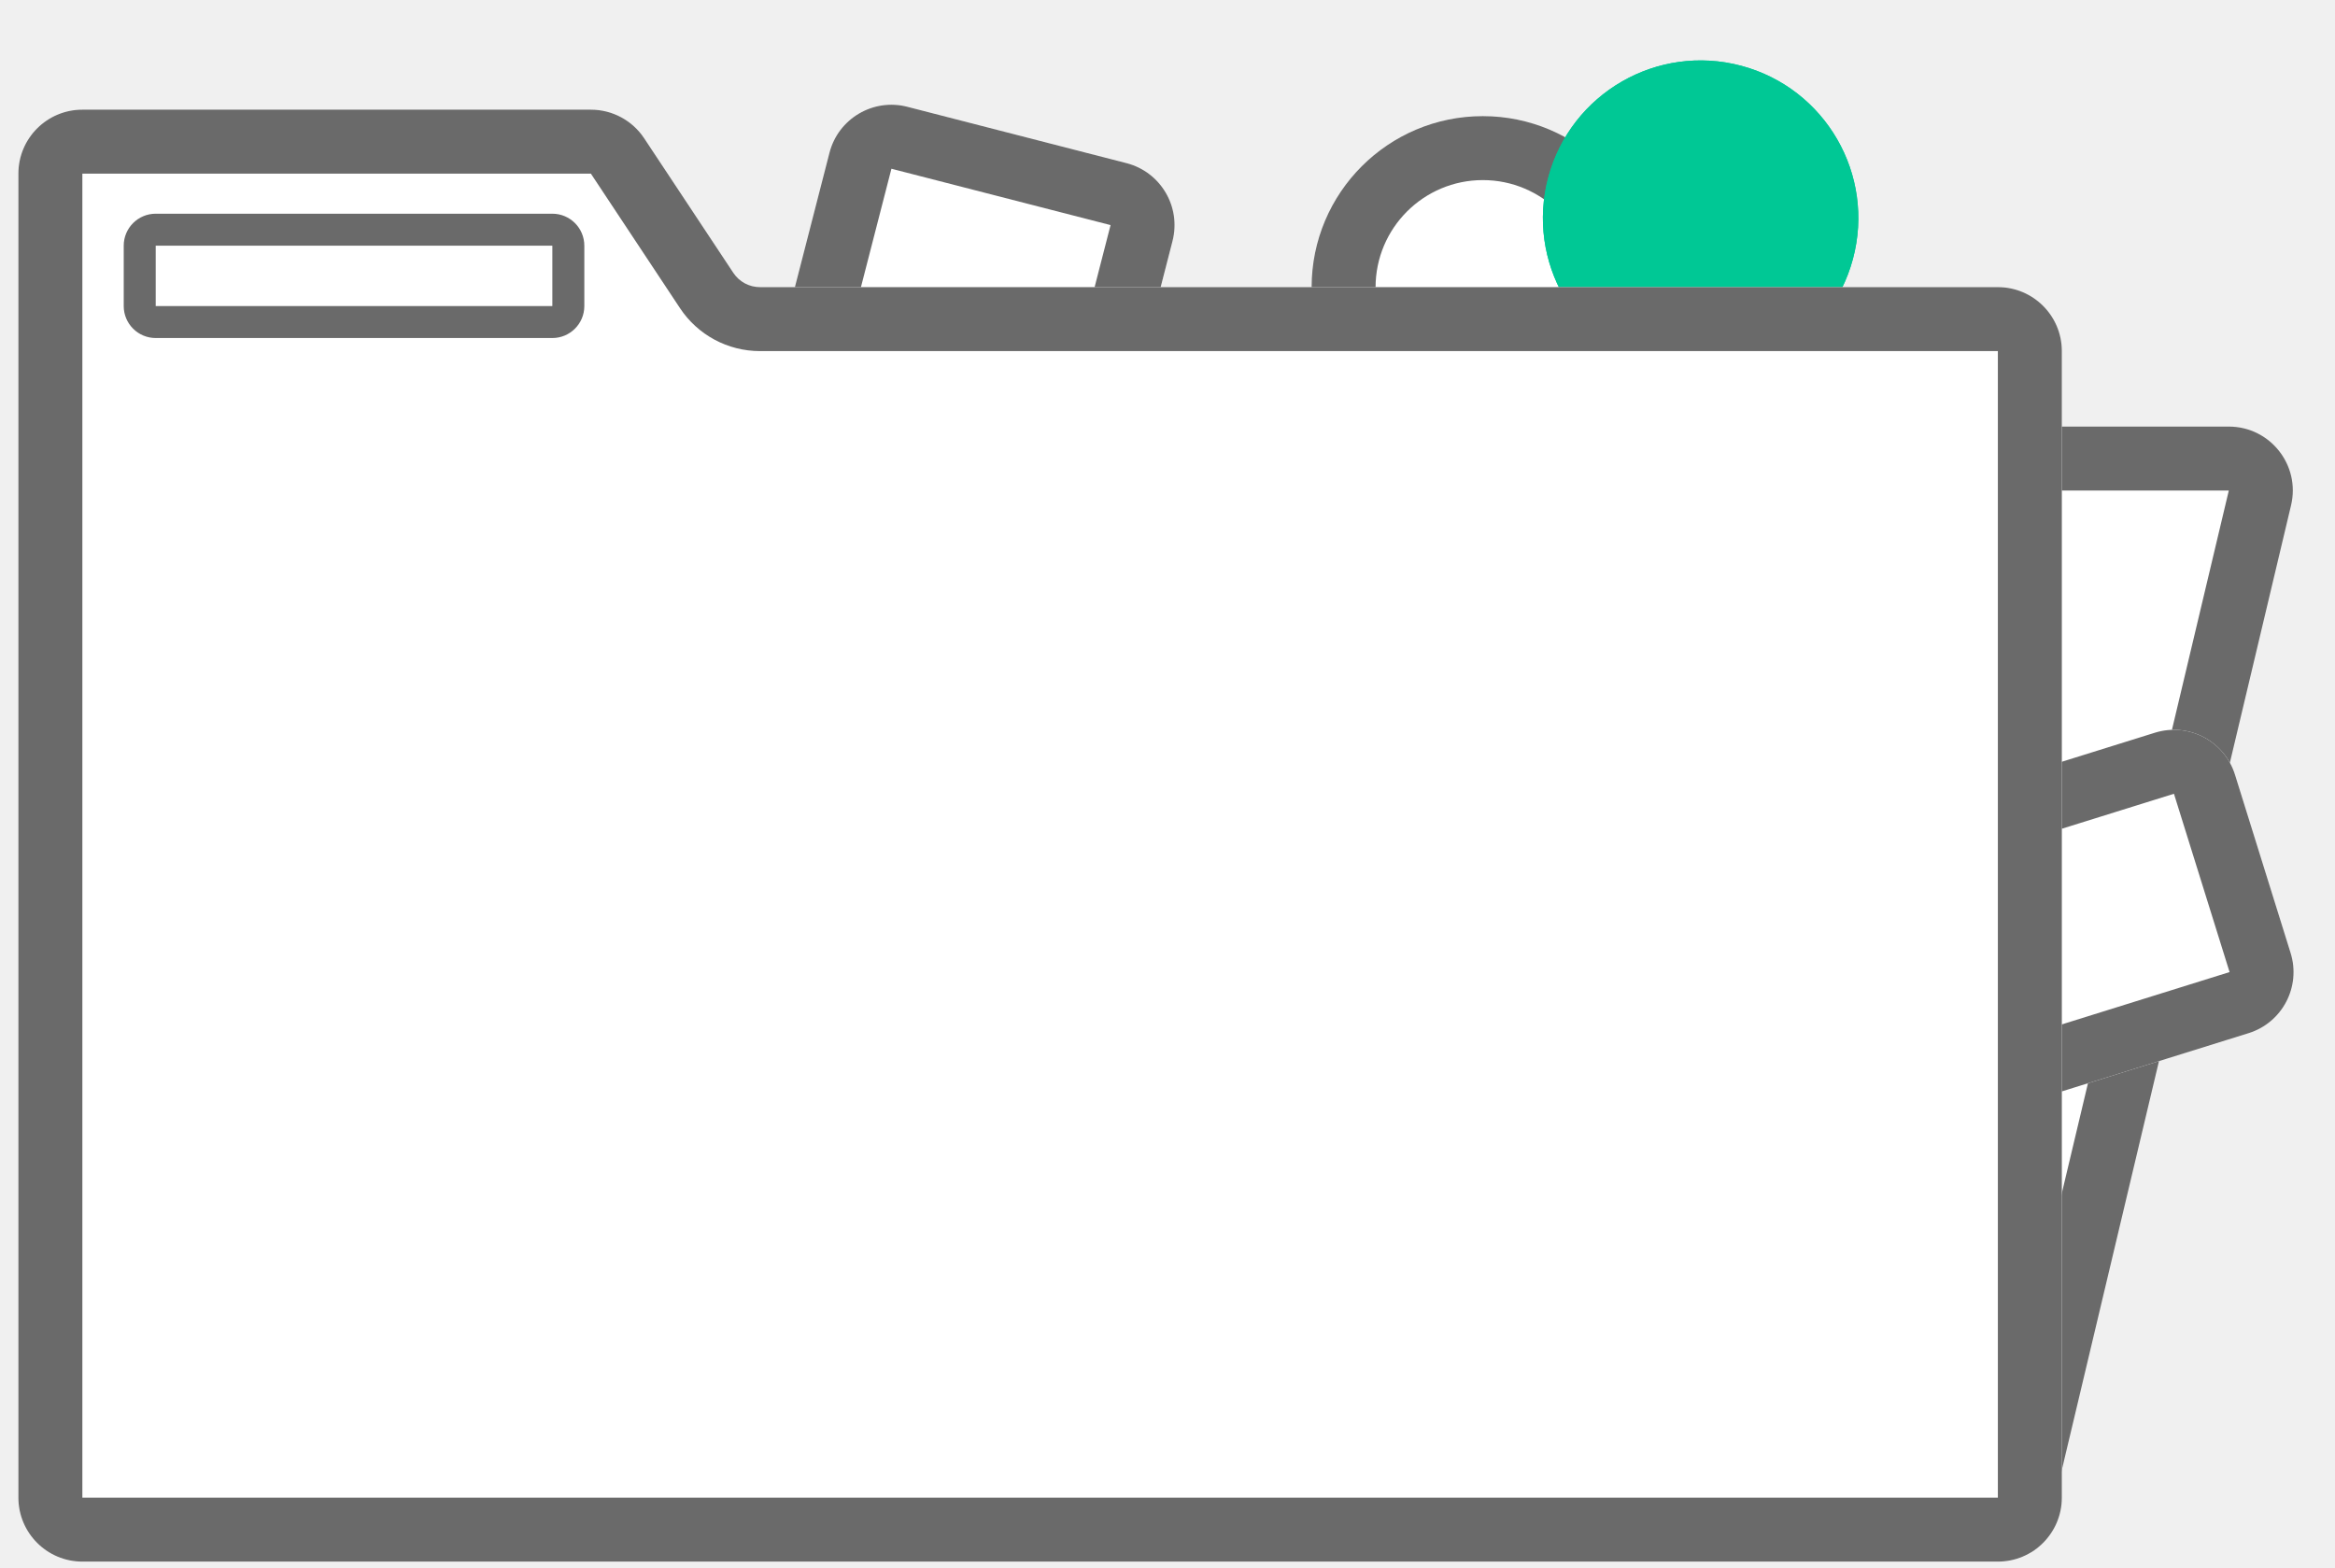
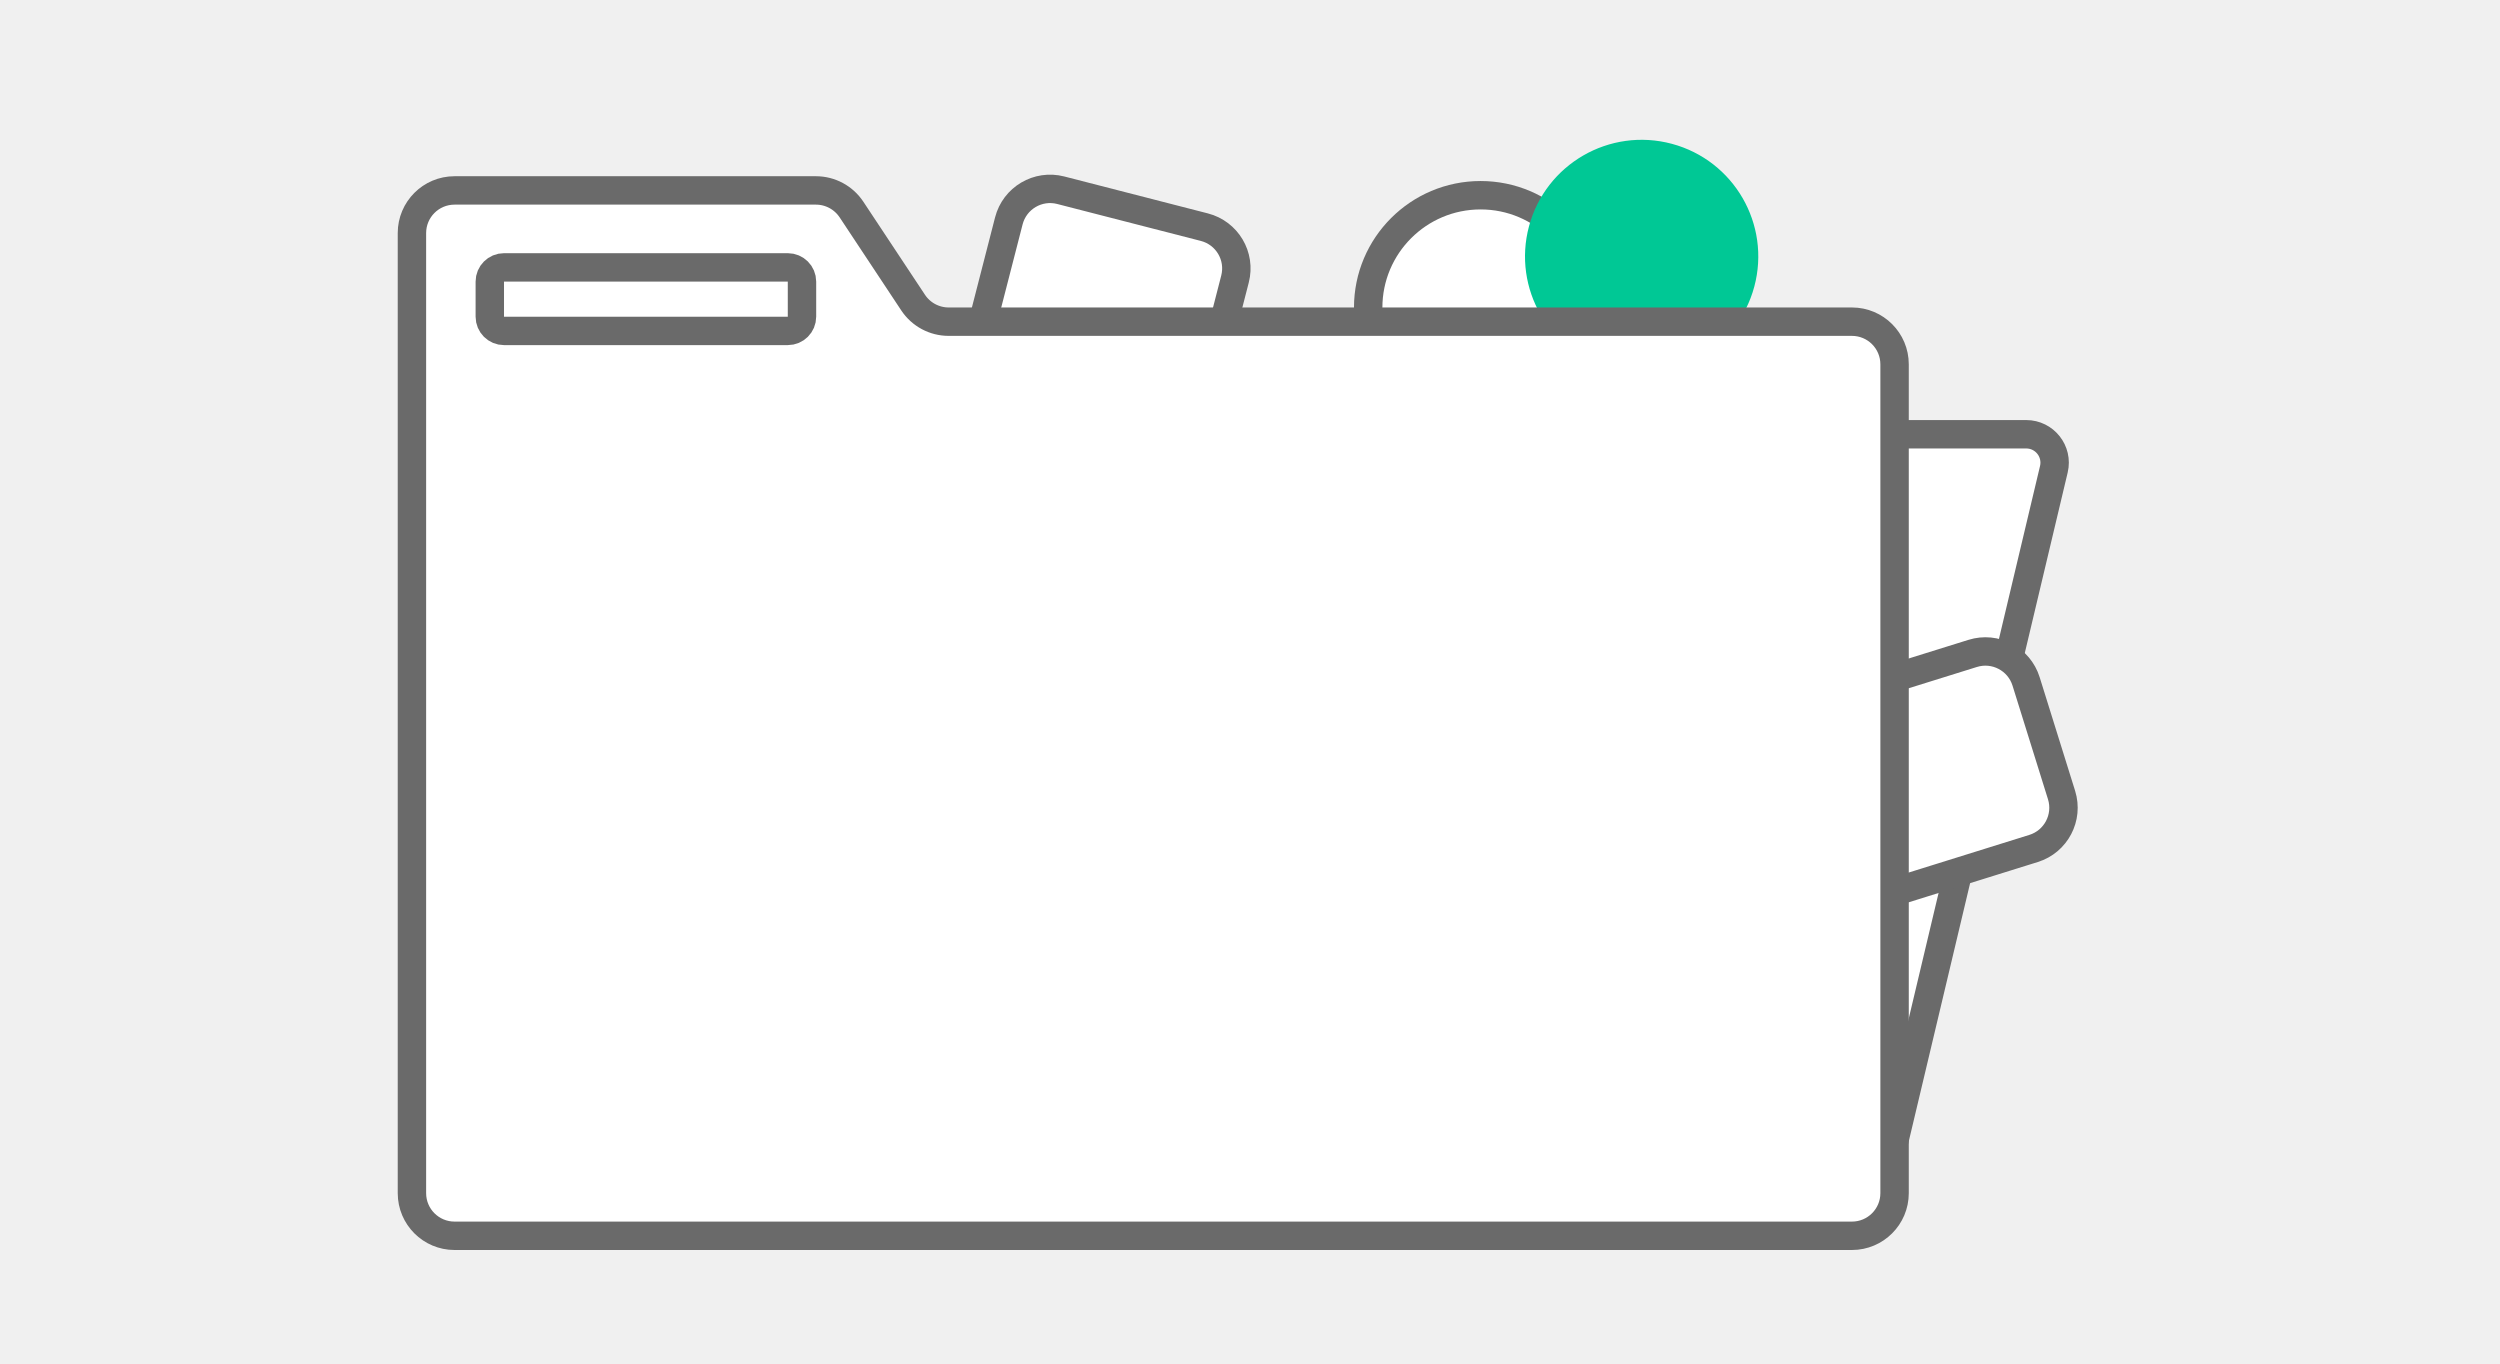
- <svg xmlns="http://www.w3.org/2000/svg" width="73" height="49" viewBox="0 0 73 49" fill="none">
-   <path d="M69.68 14.338H64.031C63.479 14.338 63.031 14.786 63.031 15.338V47.646L70.653 15.569C70.802 14.941 70.326 14.338 69.68 14.338Z" fill="white" />
-   <path fill-rule="evenodd" clip-rule="evenodd" d="M62.031 15.338C62.031 14.234 62.926 13.338 64.031 13.338H69.68C70.972 13.338 71.925 14.544 71.626 15.8L64.004 47.877C63.887 48.371 63.419 48.698 62.915 48.639C62.411 48.58 62.031 48.153 62.031 47.646V15.338ZM69.68 15.338H64.031V39.112L69.68 15.338Z" fill="#6A6A6A" />
-   <path d="M25.932 4.777C26.207 3.708 27.297 3.063 28.367 3.339L35.218 5.101C36.288 5.376 36.932 6.467 36.657 7.536L35.202 13.192C34.926 14.262 33.836 14.906 32.766 14.631L25.915 12.868C24.846 12.593 24.201 11.503 24.477 10.433L25.932 4.777Z" fill="white" />
-   <path fill-rule="evenodd" clip-rule="evenodd" d="M34.72 7.038L27.869 5.276L26.413 10.931L33.265 12.694L34.72 7.038ZM28.367 3.339C27.297 3.063 26.207 3.708 25.932 4.777L24.477 10.433C24.201 11.503 24.846 12.593 25.915 12.868L32.766 14.631C33.836 14.906 34.926 14.262 35.202 13.192L36.657 7.536C36.932 6.467 36.288 5.376 35.218 5.101L28.367 3.339Z" fill="#6A6A6A" />
-   <path d="M69.874 24.224C69.545 23.169 68.423 22.581 67.369 22.91L60.616 25.017C59.561 25.346 58.973 26.467 59.302 27.522L61.041 33.097C61.37 34.151 62.492 34.739 63.546 34.41L70.299 32.304C71.354 31.975 71.942 30.853 71.613 29.799L69.874 24.224Z" fill="white" />
-   <path fill-rule="evenodd" clip-rule="evenodd" d="M61.211 26.926L67.965 24.819L69.704 30.394L62.95 32.501L61.211 26.926ZM67.369 22.91C68.423 22.581 69.545 23.169 69.874 24.224L71.613 29.799C71.942 30.853 71.354 31.975 70.299 32.304L63.546 34.41C62.492 34.739 61.37 34.151 61.041 33.097L59.302 27.522C58.973 26.467 59.561 25.346 60.616 25.017L67.369 22.91Z" fill="#6A6A6A" />
-   <path d="M51.711 8.985C51.711 11.941 49.314 14.338 46.358 14.338C43.401 14.338 41.005 11.941 41.005 8.985C41.005 6.028 43.401 3.631 46.358 3.631C49.314 3.631 51.711 6.028 51.711 8.985Z" fill="white" />
-   <path fill-rule="evenodd" clip-rule="evenodd" d="M46.358 12.338C48.21 12.338 49.711 10.837 49.711 8.985C49.711 7.133 48.21 5.631 46.358 5.631C44.506 5.631 43.005 7.133 43.005 8.985C43.005 10.837 44.506 12.338 46.358 12.338ZM46.358 14.338C49.314 14.338 51.711 11.941 51.711 8.985C51.711 6.028 49.314 3.631 46.358 3.631C43.401 3.631 41.005 6.028 41.005 8.985C41.005 11.941 43.401 14.338 46.358 14.338Z" fill="#6A6A6A" />
-   <path d="M57.929 8.096C57.224 10.726 54.521 12.287 51.891 11.582C49.261 10.878 47.7 8.174 48.405 5.545C49.11 2.915 51.813 1.354 54.443 2.058C57.073 2.763 58.634 5.466 57.929 8.096Z" fill="#00C895" />
-   <path fill-rule="evenodd" clip-rule="evenodd" d="M52.409 9.651C53.972 10.069 55.578 9.142 55.997 7.579C56.416 6.016 55.488 4.409 53.925 3.99C52.362 3.572 50.756 4.499 50.337 6.062C49.918 7.625 50.846 9.232 52.409 9.651ZM51.891 11.582C54.521 12.287 57.224 10.726 57.929 8.096C58.634 5.466 57.073 2.763 54.443 2.058C51.813 1.354 49.11 2.915 48.405 5.545C47.7 8.174 49.261 10.878 51.891 11.582Z" fill="#00C895" />
-   <path d="M0.575 5.429C0.575 4.324 1.471 3.429 2.575 3.429H18.473C19.143 3.429 19.77 3.765 20.14 4.325L22.926 8.53C23.111 8.81 23.424 8.978 23.76 8.978H62.46C63.565 8.978 64.46 9.874 64.46 10.978V46.827C64.46 47.931 63.565 48.827 62.46 48.827H2.575C1.471 48.827 0.575 47.931 0.575 46.827V5.429Z" fill="white" />
-   <path fill-rule="evenodd" clip-rule="evenodd" d="M62.46 46.827V10.978H23.76C22.753 10.978 21.814 10.474 21.259 9.635L18.473 5.429L2.575 5.429V46.827H62.46ZM2.575 3.429C1.471 3.429 0.575 4.324 0.575 5.429V46.827C0.575 47.931 1.471 48.827 2.575 48.827H62.46C63.565 48.827 64.46 47.931 64.46 46.827V10.978C64.46 9.874 63.565 8.978 62.46 8.978H23.76C23.424 8.978 23.111 8.81 22.926 8.53L20.14 4.325C19.77 3.765 19.143 3.429 18.473 3.429H2.575Z" fill="#6A6A6A" />
-   <path d="M3.868 7.682C3.868 7.13 4.316 6.682 4.868 6.682H17.268C17.82 6.682 18.268 7.13 18.268 7.682V9.569C18.268 10.122 17.82 10.569 17.268 10.569H4.868C4.316 10.569 3.868 10.122 3.868 9.569V7.682Z" fill="white" />
-   <path fill-rule="evenodd" clip-rule="evenodd" d="M17.268 7.682H4.868V9.569L17.268 9.569V7.682ZM4.868 6.682C4.316 6.682 3.868 7.13 3.868 7.682V9.569C3.868 10.122 4.316 10.569 4.868 10.569H17.268C17.82 10.569 18.268 10.122 18.268 9.569V7.682C18.268 7.13 17.82 6.682 17.268 6.682H4.868Z" fill="#6A6A6A" />
+ <svg xmlns="http://www.w3.org/2000/svg" width="88" height="48" viewBox="0 0 88 48" fill="none">
+   <path d="M71.323 15.286H66.999C66.447 15.286 65.999 15.734 65.999 16.286V43.017L72.296 16.517C72.445 15.889 71.969 15.286 71.323 15.286Z" fill="white" stroke="#6A6A6A" stroke-linejoin="round" />
+   <path d="M37.338 6.696L42.393 7.996C43.196 8.203 43.679 9.02 43.472 9.823L42.428 13.883C42.221 14.685 41.404 15.168 40.601 14.962L35.546 13.661C34.743 13.455 34.26 12.637 34.467 11.835L35.511 7.775C35.718 6.972 36.535 6.489 37.338 6.696Z" fill="white" stroke="#6A6A6A" />
+   <path d="M69.439 23L64.456 24.554C63.665 24.801 63.224 25.642 63.471 26.433L64.719 30.435C64.966 31.226 65.807 31.667 66.598 31.421L71.581 29.866C72.372 29.619 72.813 28.778 72.567 27.987L71.318 23.985C71.071 23.194 70.23 22.753 69.439 23Z" fill="white" stroke="#6A6A6A" />
+   <circle cx="52.117" cy="10.829" r="3.957" fill="white" stroke="#6A6A6A" />
+   <circle cx="57.786" cy="9.027" r="3.605" transform="rotate(15 57.7861 9.02702)" fill="#00C895" stroke="#00C895" />
+   <path d="M66.689 12.823V42C66.689 42.828 66.017 43.5 65.189 43.5H16C15.172 43.5 14.5 42.828 14.5 42V8.203C14.5 7.375 15.172 6.703 16 6.703H28.721C29.224 6.703 29.694 6.956 29.972 7.375L32.142 10.652C32.42 11.071 32.889 11.323 33.393 11.323H65.189C66.017 11.323 66.689 11.995 66.689 12.823Z" fill="white" stroke="#6A6A6A" />
+   <rect x="17.241" y="9.412" width="10.989" height="2.236" rx="0.5" fill="white" stroke="#6A6A6A" />
</svg>
